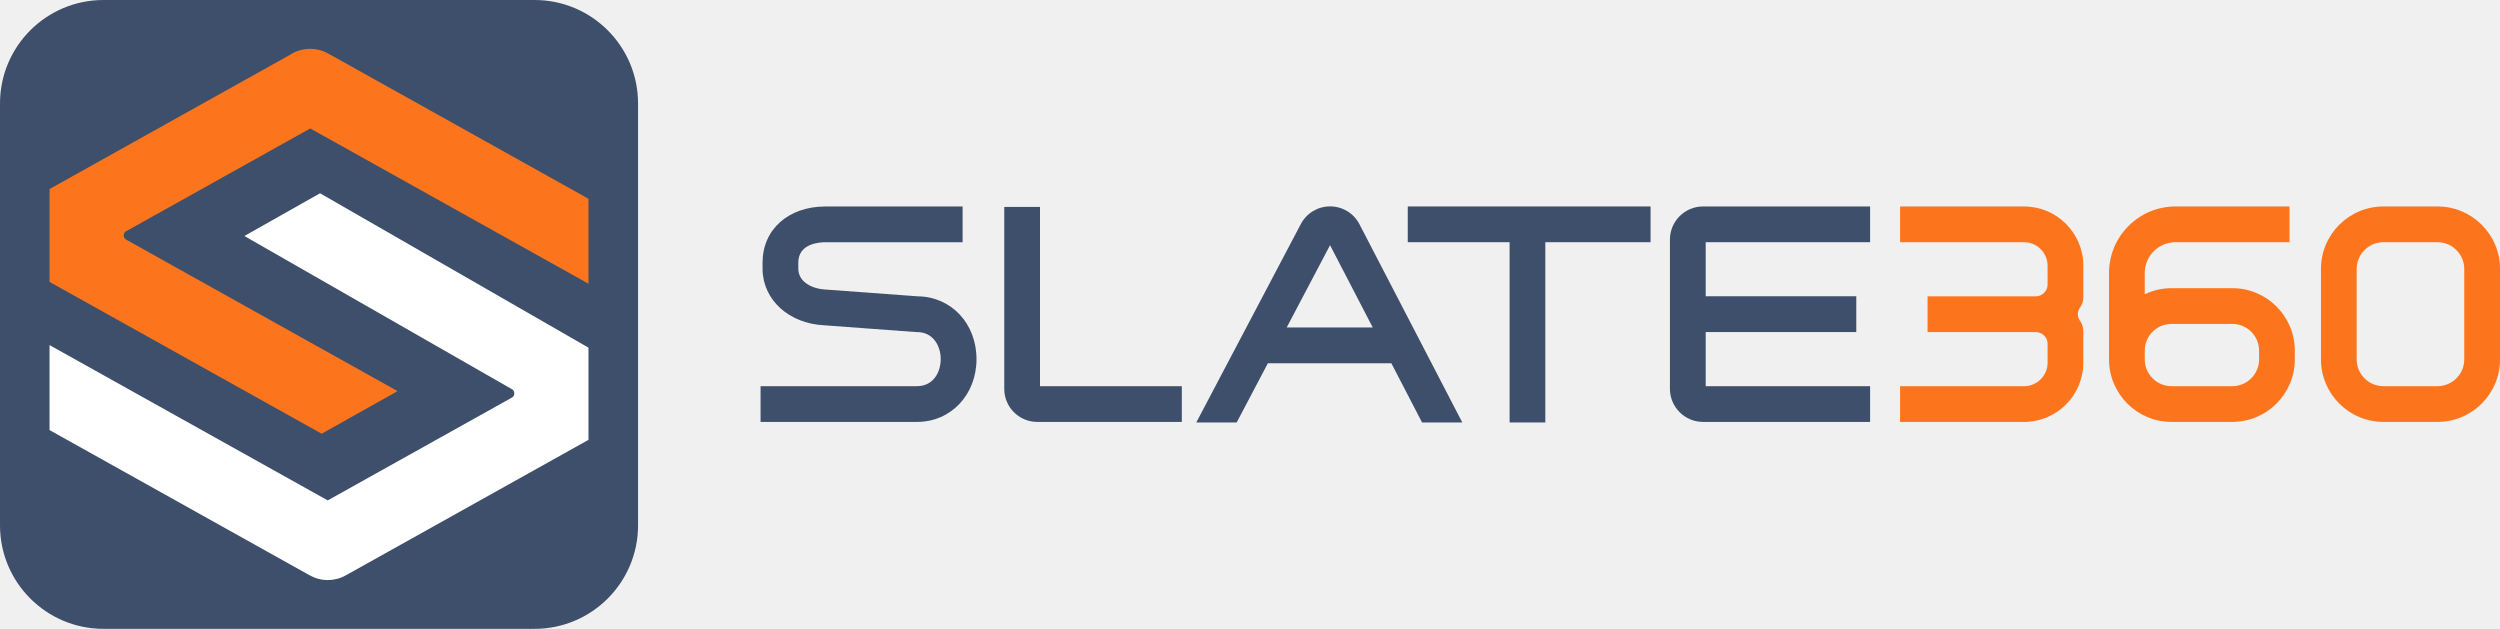
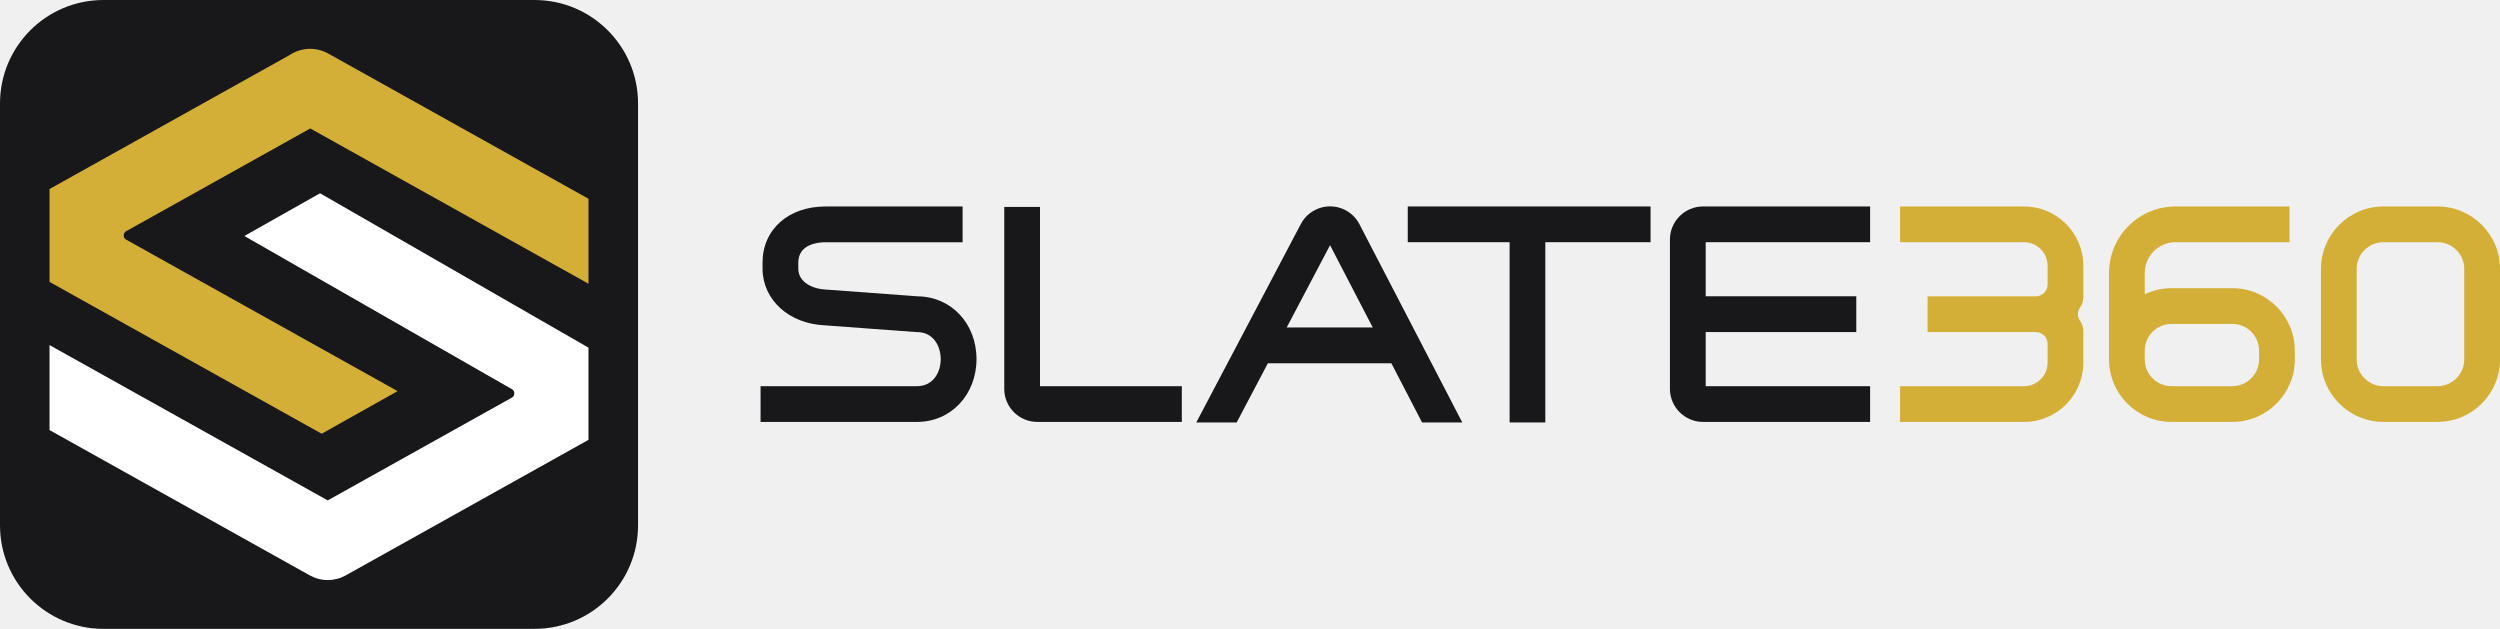
<svg xmlns="http://www.w3.org/2000/svg" id="Layer_3" data-name="Layer 3" viewBox="0 0 741.32 186.47">
  <defs>
    <style>
      .cls-1 {
-         fill: #3e4f6b;
+         fill: #18181b;
      }

      .cls-2 {
-         fill: #fc751c;
+         fill: #D4AF37;
      }

      .cls-3 {
        fill: #fff;
      }
    </style>
  </defs>
  <rect class="cls-1" width="189.2" height="186.47" rx="30.69" ry="30.69" />
  <g>
    <path class="cls-1" d="M350.44,125.11h-42.86c-5.4,0-9.79-4.39-9.79-9.79v-53.95h10.6v53.14h42.05v10.6Z" />
    <path class="cls-1" d="M271.93,125.11h-46.4v-10.6h46.4c4.83,0,7.02-4.16,7.02-8.02s-2.2-8.02-7.02-8.02c-.13,0-.26,0-.39-.01l-27.12-2c-10.43-.51-18.12-7.44-18.3-16.51,0-.03,0-.07,0-.1v-2c0-9.79,7.66-16.62,18.62-16.62h40.7v10.6h-40.7c-1.88,0-8.02.43-8.02,6.02v1.94c.11,3.95,4.22,5.9,8.27,6.09.05,0,.1,0,.15,0l27.01,1.99c9.94.11,17.41,8.08,17.41,18.62s-7.58,18.62-17.62,18.62Z" />
    <path class="cls-1" d="M554.54,71.82v-10.6h-49.54c-5.41,0-9.82,4.4-9.82,9.82v44.25c0,5.41,4.4,9.82,9.82,9.82h49.54v-10.6h-48.75v-16.05h44.65v-10.6h-44.65v-16.05h48.75Z" />
    <path class="cls-2" d="M617.77,88.16v-9.34c0-9.72-7.88-17.6-17.6-17.6h-36.74v10.6h36.74c3.86,0,7,3.13,7,7v5.54c0,1.94-1.57,3.51-3.51,3.51h-32.08v10.6h32.08c1.94,0,3.51,1.57,3.51,3.51v5.54c0,3.86-3.13,7-7,7h-36.74v10.6h36.74c9.72,0,17.59-7.88,17.59-17.59v-9.35c0-1.15-.37-2.2-.99-3.07-.83-1.14-.83-2.73,0-3.88.62-.86.99-1.92.99-3.07Z" />
    <path class="cls-1" d="M421.67,125.27h11.94l-30.49-58.77c-1.69-3.26-5.02-5.29-8.68-5.3h-.03c-3.65,0-6.98,2.01-8.68,5.24l-31,58.83h11.98l9.25-17.56h36.61l9.11,17.56ZM381.54,97.11l12.86-24.41,12.66,24.41h-25.52Z" />
    <polygon class="cls-1" points="489.44 61.22 417.44 61.22 417.44 71.82 447.64 71.82 447.64 125.27 458.23 125.27 458.23 71.82 489.44 71.82 489.44 61.22" />
    <path class="cls-2" d="M722.8,125.11h-16.04c-10.22,0-18.53-8.31-18.53-18.53v-26.83c0-10.22,8.31-18.53,18.53-18.53h16.04c10.22,0,18.53,8.31,18.53,18.53v26.83c0,10.22-8.31,18.53-18.53,18.53ZM706.75,71.82c-4.37,0-7.93,3.56-7.93,7.93v26.83c0,4.37,3.56,7.93,7.93,7.93h16.04c4.37,0,7.93-3.56,7.93-7.93v-26.83c0-4.37-3.56-7.93-7.93-7.93h-16.04Z" />
    <path class="cls-2" d="M661.95,85.45h-18.04c-2.84,0-5.52.66-7.93,1.81v-6.32c0-5.03,4.09-9.12,9.12-9.12h33.81v-10.6h-33.81c-10.87,0-19.72,8.85-19.72,19.72v25.64c0,10.22,8.31,18.53,18.53,18.53h18.04c10.22,0,18.53-8.31,18.53-18.53v-2.6c0-10.22-8.31-18.53-18.53-18.53ZM669.88,106.58c0,4.37-3.56,7.93-7.93,7.93h-18.04c-4.37,0-7.93-3.56-7.93-7.93v-2.6c0-4.37,3.56-7.93,7.93-7.93h18.04c4.37,0,7.93,3.56,7.93,7.93v2.6Z" />
  </g>
  <path class="cls-2" d="M14.69,56.05L85.78,16.38c1.78-1.2,3.91-1.9,6.17-1.9,2.07,0,4.05.58,5.74,1.6l76.81,42.86v25.19s-82.5-46.04-82.5-46.04l-54.56,30.45c-.2.11-.75.42-.75,1.27s.54,1.16.75,1.27l80.45,44.9-22.51,12.63L14.69,83.59v-27.54Z" />
  <path class="cls-3" d="M94.9,57.31l-22.44,12.67,79.29,45.4c.2.11.75.42.75,1.27s-.54,1.16-.75,1.27l-50.3,28.08-4.27,2.38-4.27-2.38L14.69,102.33v25.2s77.14,43.07,77.14,43.07c1.67.93,3.51,1.4,5.36,1.4s3.7-.46,5.36-1.4l71.95-40.17v-27.34l-79.6-45.78Z" />
</svg>
